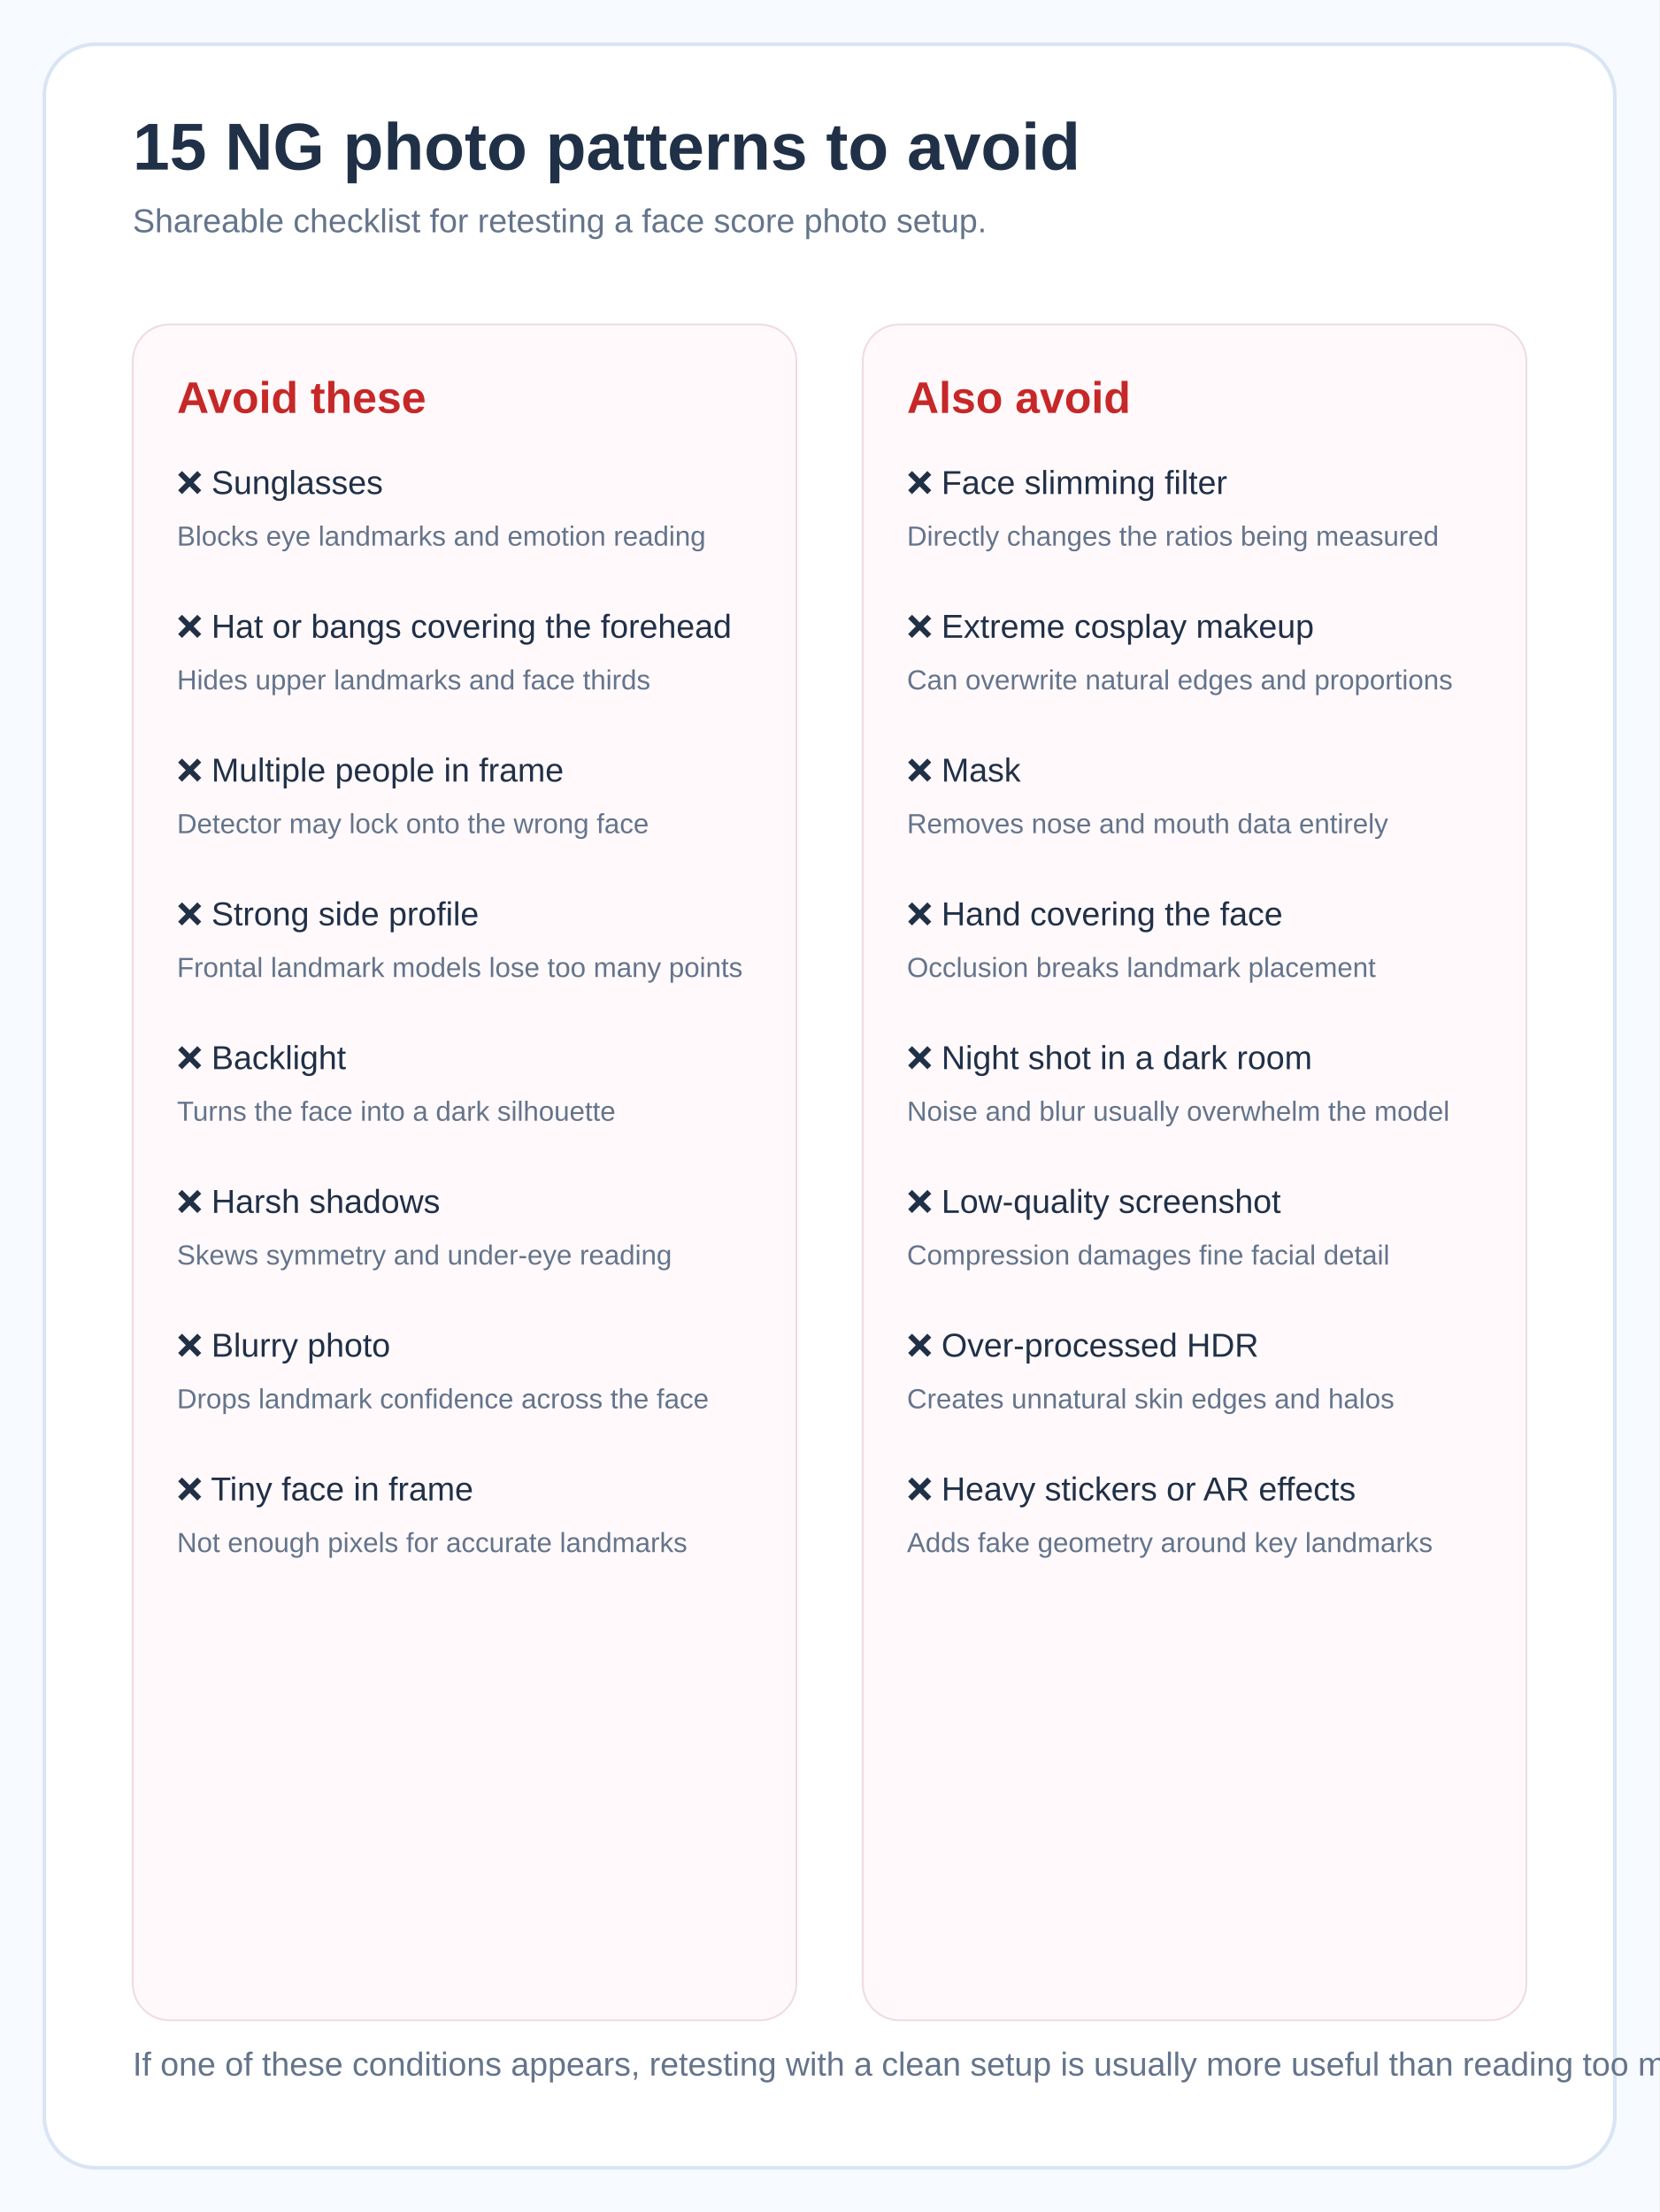
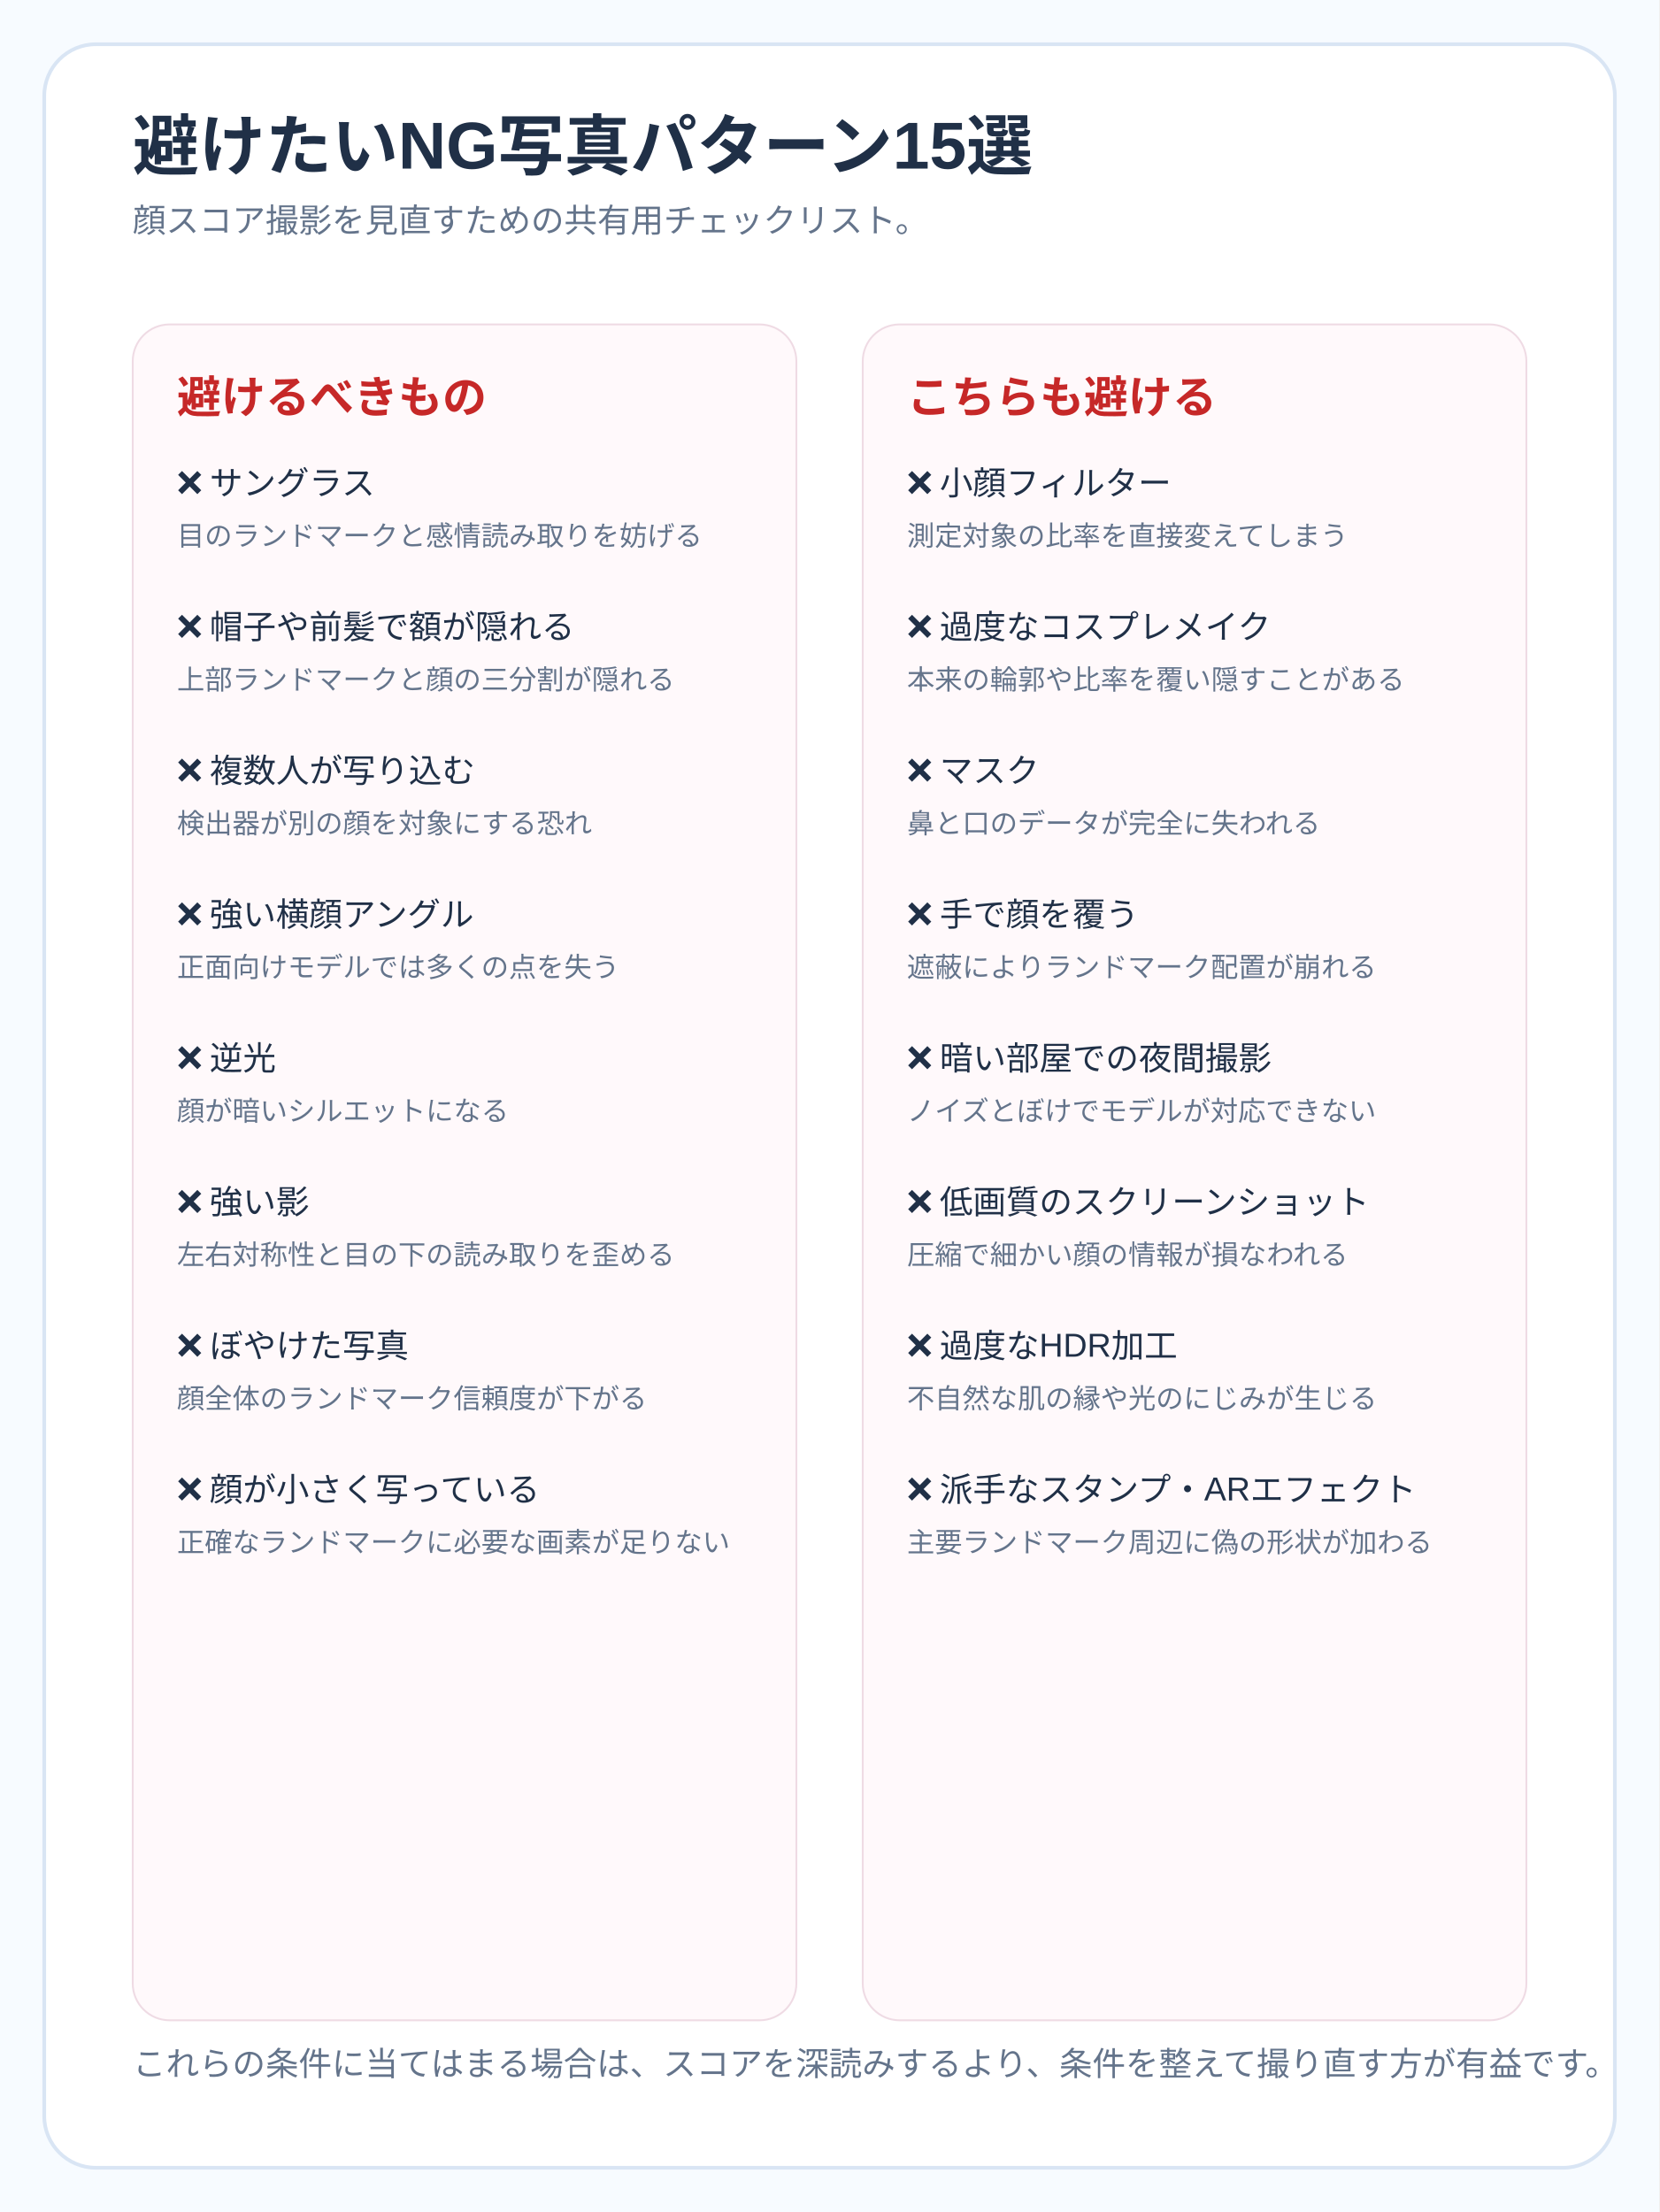
<svg xmlns="http://www.w3.org/2000/svg" viewBox="0 0 900 1200" role="img" aria-labelledby="title desc">
  <rect width="900" height="1200" fill="#f7fbff" />
  <rect x="24" y="24" width="852" height="1152" rx="28" fill="#fff" stroke="#d9e5f4" stroke-width="2" />
  <g font-family="Arial, sans-serif" fill="#203047">
-     <text x="72" y="92" font-size="36" font-weight="700">15 NG photo patterns to avoid</text>
-     <text x="72" y="126" font-size="18" fill="#64748b">Shareable checklist for retesting a face score photo setup.</text>
+     <text x="72" y="92" font-size="36" font-weight="700">避けたいNG写真パターン15選</text>
+     <text x="72" y="126" font-size="18" fill="#64748b">顔スコア撮影を見直すための共有用チェックリスト。</text>
  </g>
  <g transform="translate(72 176)" font-family="Arial, sans-serif" font-size="18">
    <g>
      <rect width="360" height="920" rx="20" fill="#fff9fb" stroke="#efdbe4" />
-       <text x="24" y="48" font-size="24" font-weight="700" fill="#c62828">Avoid these</text>
-       <text x="24" y="92" fill="#203047">❌ Sunglasses</text>
-       <text x="24" y="120" fill="#64748b" font-size="15">Blocks eye landmarks and emotion reading</text>
-       <text x="24" y="170" fill="#203047">❌ Hat or bangs covering the forehead</text>
-       <text x="24" y="198" fill="#64748b" font-size="15">Hides upper landmarks and face thirds</text>
-       <text x="24" y="248" fill="#203047">❌ Multiple people in frame</text>
-       <text x="24" y="276" fill="#64748b" font-size="15">Detector may lock onto the wrong face</text>
-       <text x="24" y="326" fill="#203047">❌ Strong side profile</text>
-       <text x="24" y="354" fill="#64748b" font-size="15">Frontal landmark models lose too many points</text>
-       <text x="24" y="404" fill="#203047">❌ Backlight</text>
-       <text x="24" y="432" fill="#64748b" font-size="15">Turns the face into a dark silhouette</text>
-       <text x="24" y="482" fill="#203047">❌ Harsh shadows</text>
-       <text x="24" y="510" fill="#64748b" font-size="15">Skews symmetry and under-eye reading</text>
-       <text x="24" y="560" fill="#203047">❌ Blurry photo</text>
-       <text x="24" y="588" fill="#64748b" font-size="15">Drops landmark confidence across the face</text>
-       <text x="24" y="638" fill="#203047">❌ Tiny face in frame</text>
-       <text x="24" y="666" fill="#64748b" font-size="15">Not enough pixels for accurate landmarks</text>
+       <text x="24" y="48" font-size="24" font-weight="700" fill="#c62828">避けるべきもの</text>
+       <text x="24" y="92" fill="#203047">❌ サングラス</text>
+       <text x="24" y="120" fill="#64748b" font-size="15">目のランドマークと感情読み取りを妨げる</text>
+       <text x="24" y="170" fill="#203047">❌ 帽子や前髪で額が隠れる</text>
+       <text x="24" y="198" fill="#64748b" font-size="15">上部ランドマークと顔の三分割が隠れる</text>
+       <text x="24" y="248" fill="#203047">❌ 複数人が写り込む</text>
+       <text x="24" y="276" fill="#64748b" font-size="15">検出器が別の顔を対象にする恐れ</text>
+       <text x="24" y="326" fill="#203047">❌ 強い横顔アングル</text>
+       <text x="24" y="354" fill="#64748b" font-size="15">正面向けモデルでは多くの点を失う</text>
+       <text x="24" y="404" fill="#203047">❌ 逆光</text>
+       <text x="24" y="432" fill="#64748b" font-size="15">顔が暗いシルエットになる</text>
+       <text x="24" y="482" fill="#203047">❌ 強い影</text>
+       <text x="24" y="510" fill="#64748b" font-size="15">左右対称性と目の下の読み取りを歪める</text>
+       <text x="24" y="560" fill="#203047">❌ ぼやけた写真</text>
+       <text x="24" y="588" fill="#64748b" font-size="15">顔全体のランドマーク信頼度が下がる</text>
+       <text x="24" y="638" fill="#203047">❌ 顔が小さく写っている</text>
+       <text x="24" y="666" fill="#64748b" font-size="15">正確なランドマークに必要な画素が足りない</text>
    </g>
    <g transform="translate(396 0)">
      <rect width="360" height="920" rx="20" fill="#fff9fb" stroke="#efdbe4" />
-       <text x="24" y="48" font-size="24" font-weight="700" fill="#c62828">Also avoid</text>
-       <text x="24" y="92" fill="#203047">❌ Face slimming filter</text>
-       <text x="24" y="120" fill="#64748b" font-size="15">Directly changes the ratios being measured</text>
-       <text x="24" y="170" fill="#203047">❌ Extreme cosplay makeup</text>
-       <text x="24" y="198" fill="#64748b" font-size="15">Can overwrite natural edges and proportions</text>
-       <text x="24" y="248" fill="#203047">❌ Mask</text>
-       <text x="24" y="276" fill="#64748b" font-size="15">Removes nose and mouth data entirely</text>
-       <text x="24" y="326" fill="#203047">❌ Hand covering the face</text>
-       <text x="24" y="354" fill="#64748b" font-size="15">Occlusion breaks landmark placement</text>
-       <text x="24" y="404" fill="#203047">❌ Night shot in a dark room</text>
-       <text x="24" y="432" fill="#64748b" font-size="15">Noise and blur usually overwhelm the model</text>
-       <text x="24" y="482" fill="#203047">❌ Low-quality screenshot</text>
-       <text x="24" y="510" fill="#64748b" font-size="15">Compression damages fine facial detail</text>
-       <text x="24" y="560" fill="#203047">❌ Over-processed HDR</text>
-       <text x="24" y="588" fill="#64748b" font-size="15">Creates unnatural skin edges and halos</text>
-       <text x="24" y="638" fill="#203047">❌ Heavy stickers or AR effects</text>
-       <text x="24" y="666" fill="#64748b" font-size="15">Adds fake geometry around key landmarks</text>
+       <text x="24" y="48" font-size="24" font-weight="700" fill="#c62828">こちらも避ける</text>
+       <text x="24" y="92" fill="#203047">❌ 小顔フィルター</text>
+       <text x="24" y="120" fill="#64748b" font-size="15">測定対象の比率を直接変えてしまう</text>
+       <text x="24" y="170" fill="#203047">❌ 過度なコスプレメイク</text>
+       <text x="24" y="198" fill="#64748b" font-size="15">本来の輪郭や比率を覆い隠すことがある</text>
+       <text x="24" y="248" fill="#203047">❌ マスク</text>
+       <text x="24" y="276" fill="#64748b" font-size="15">鼻と口のデータが完全に失われる</text>
+       <text x="24" y="326" fill="#203047">❌ 手で顔を覆う</text>
+       <text x="24" y="354" fill="#64748b" font-size="15">遮蔽によりランドマーク配置が崩れる</text>
+       <text x="24" y="404" fill="#203047">❌ 暗い部屋での夜間撮影</text>
+       <text x="24" y="432" fill="#64748b" font-size="15">ノイズとぼけでモデルが対応できない</text>
+       <text x="24" y="482" fill="#203047">❌ 低画質のスクリーンショット</text>
+       <text x="24" y="510" fill="#64748b" font-size="15">圧縮で細かい顔の情報が損なわれる</text>
+       <text x="24" y="560" fill="#203047">❌ 過度なHDR加工</text>
+       <text x="24" y="588" fill="#64748b" font-size="15">不自然な肌の縁や光のにじみが生じる</text>
+       <text x="24" y="638" fill="#203047">❌ 派手なスタンプ・ARエフェクト</text>
+       <text x="24" y="666" fill="#64748b" font-size="15">主要ランドマーク周辺に偽の形状が加わる</text>
    </g>
  </g>
-   <text x="72" y="1126" font-family="Arial, sans-serif" font-size="18" fill="#64748b">If one of these conditions appears, retesting with a clean setup is usually more useful than reading too much into the score.</text>
+   <text x="72" y="1126" font-family="Arial, sans-serif" font-size="18" fill="#64748b">これらの条件に当てはまる場合は、スコアを深読みするより、条件を整えて撮り直す方が有益です。</text>
</svg>
